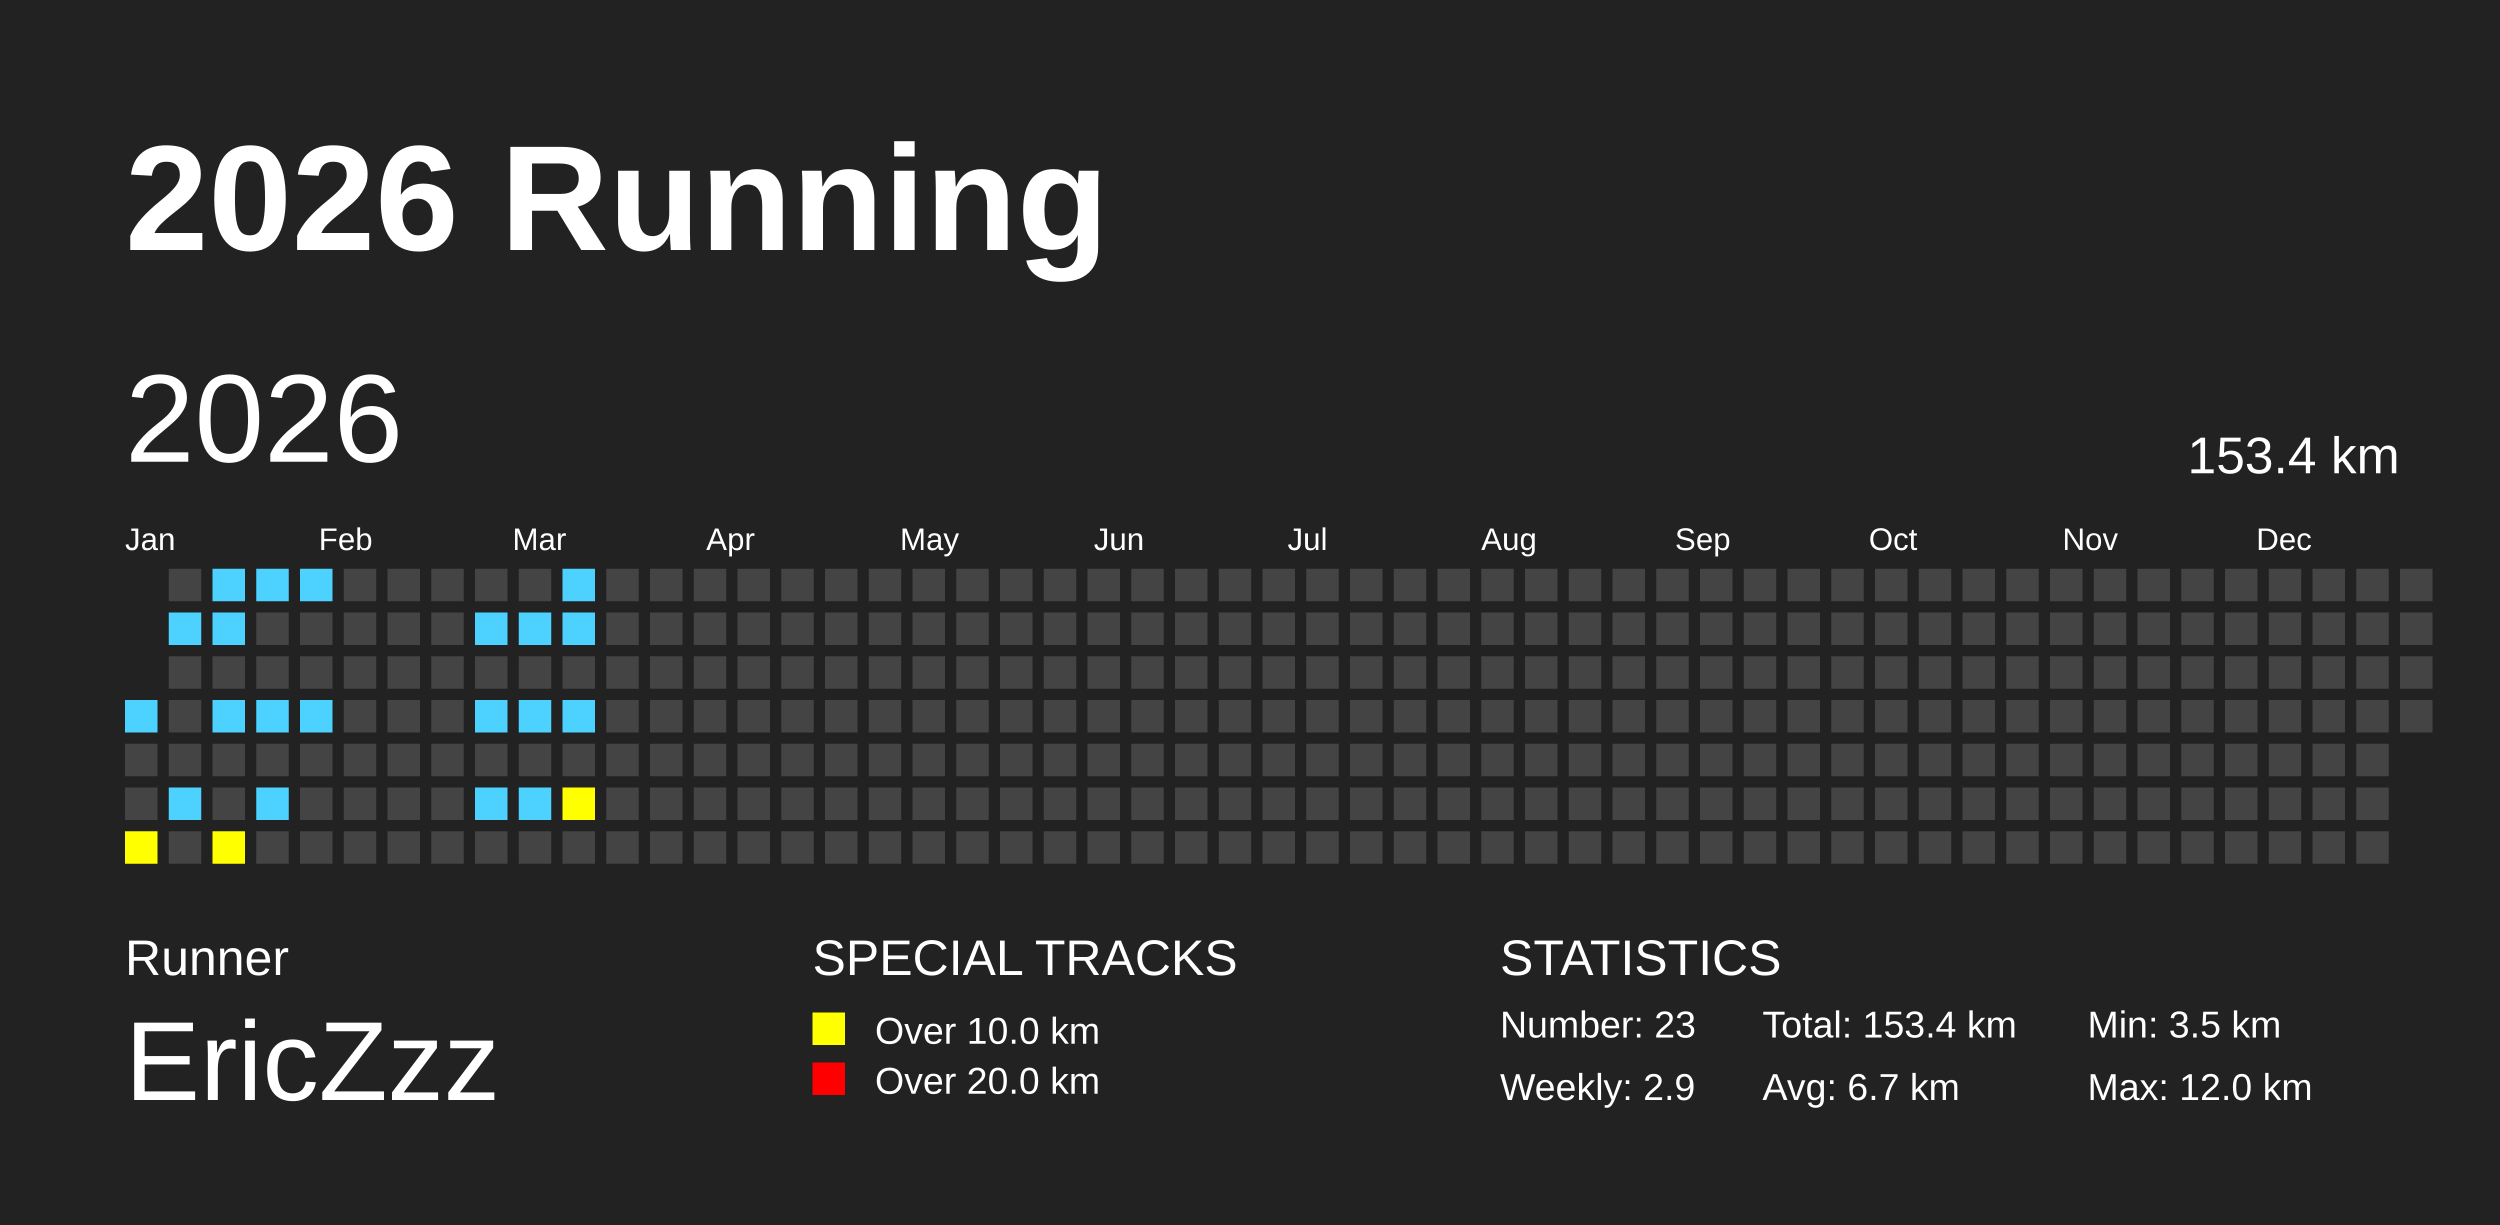
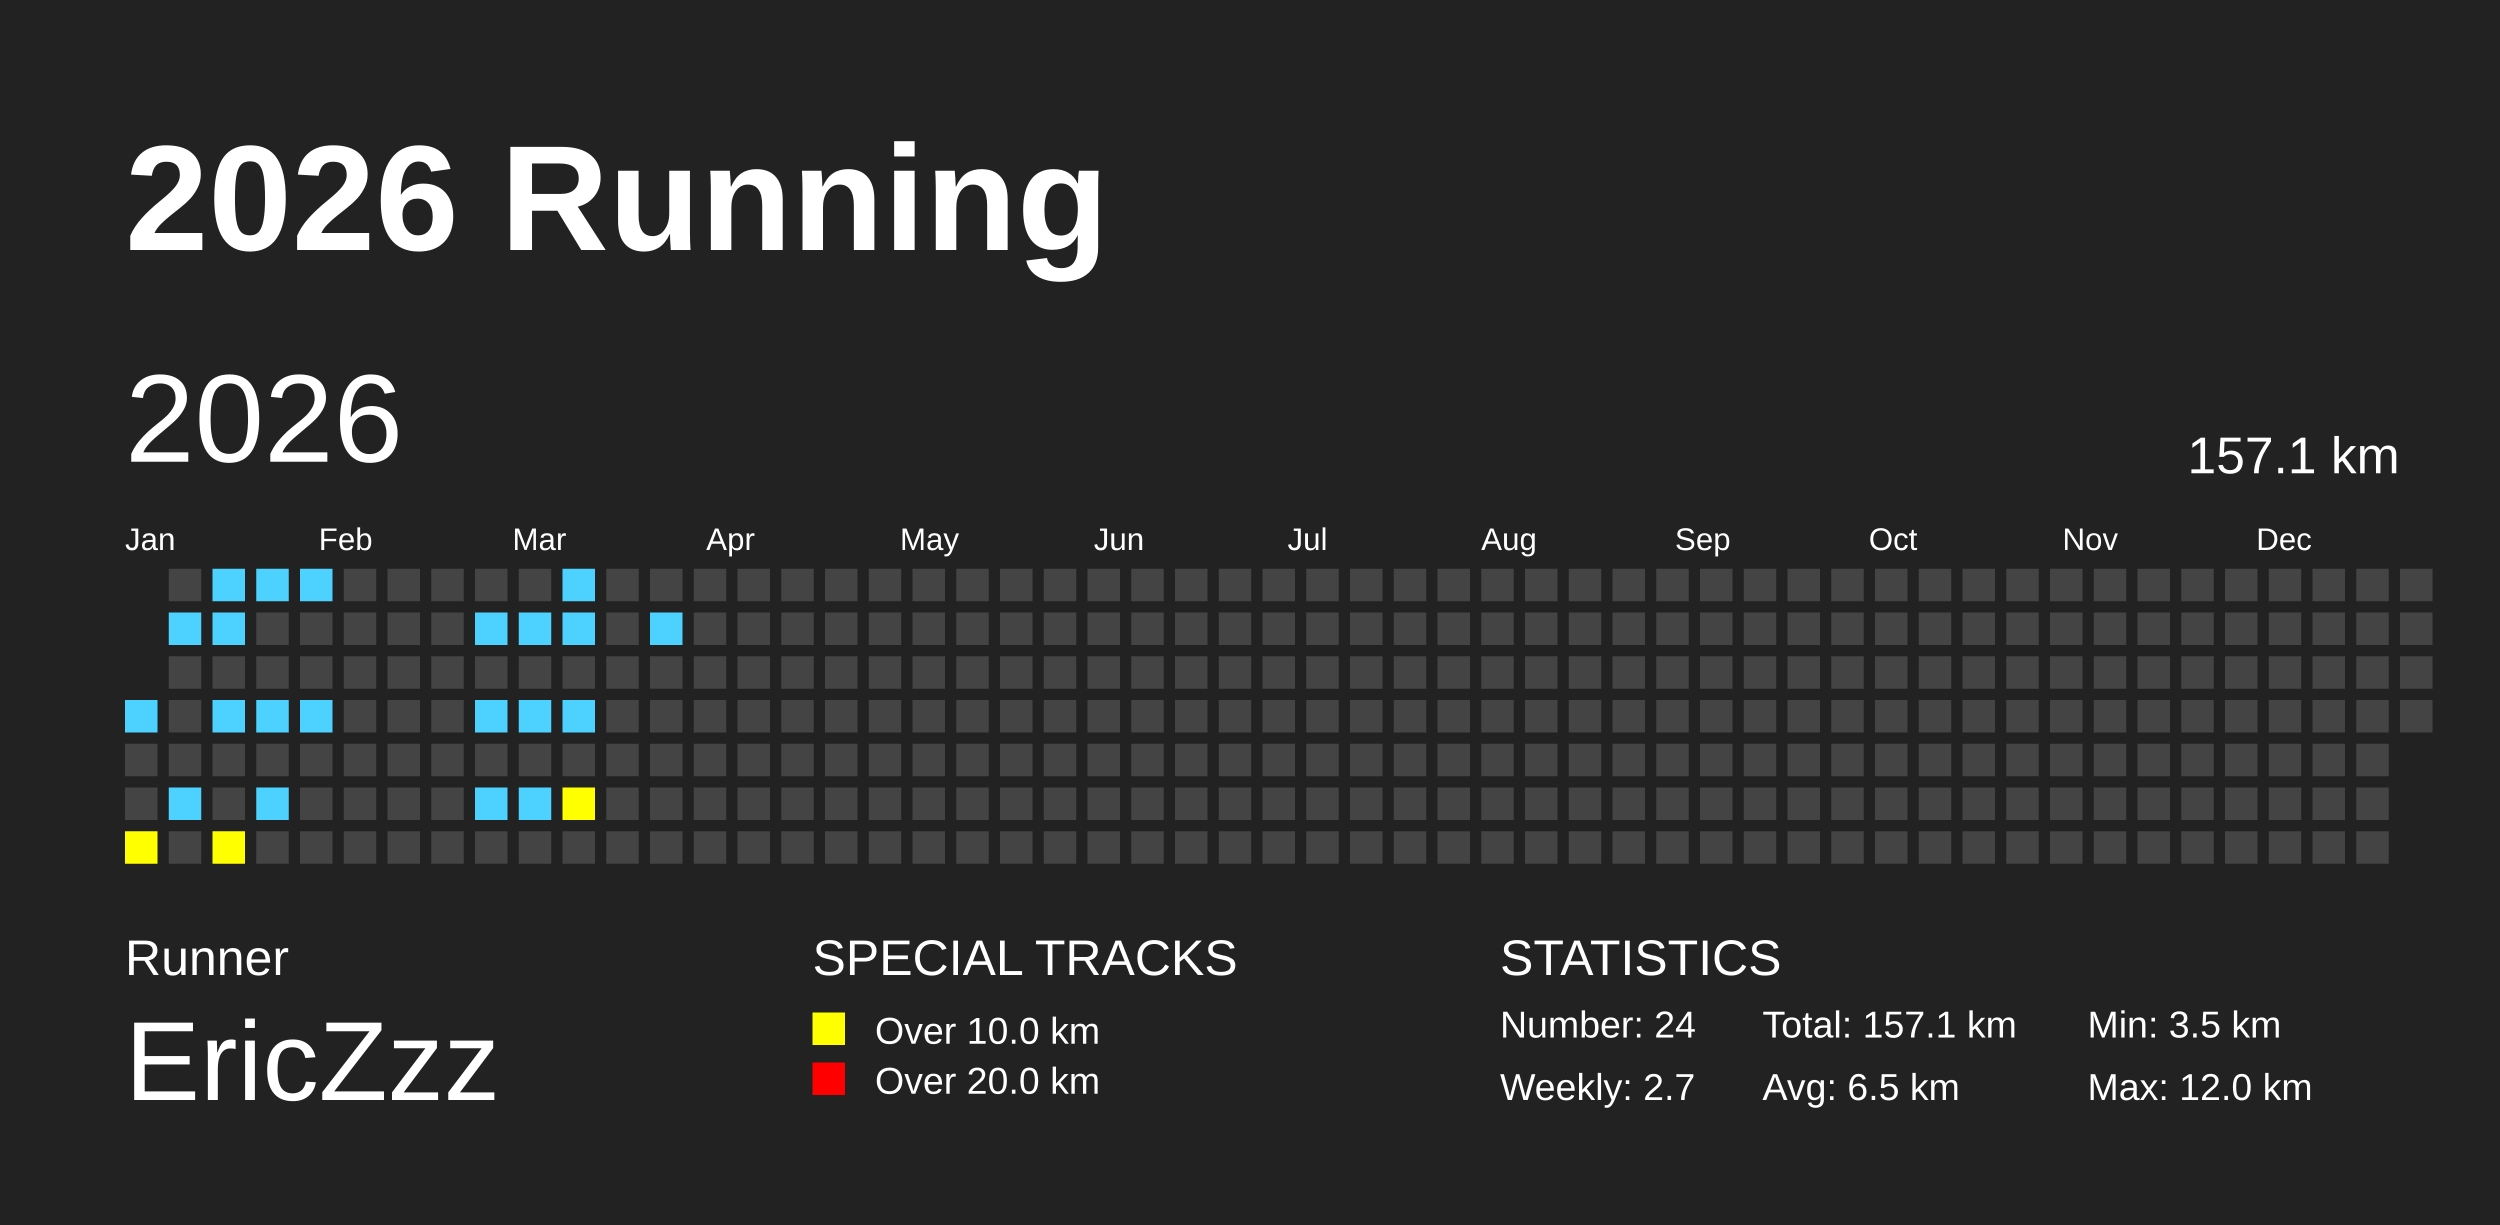
<svg xmlns="http://www.w3.org/2000/svg" baseProfile="full" height="98mm" version="1.1" viewBox="0,0,200,98" width="200mm">
  <defs />
  <rect fill="#222222" height="98" width="200" x="0" y="0" />
  <text fill="#FFFFFF" style="font-size:12px; font-family:Arial; font-weight:bold;" x="10" y="20">2026 Running</text>
  <text fill="#FFFFFF" style="font-size:4px; font-family:Arial" x="10" y="78">Runner</text>
  <text fill="#FFFFFF" style="font-size:9px; font-family:Arial" x="10" y="88">EricZzz</text>
  <text fill="#FFFFFF" style="font-size:4px; font-family:Arial" x="65" y="78">SPECIAL TRACKS</text>
  <rect fill="yellow" height="2.6" width="2.6" x="65" y="81" />
  <text fill="#FFFFFF" style="font-size:3px; font-family:Arial" x="70" y="83.5">Over 10.0 km</text>
  <rect fill="red" height="2.6" width="2.6" x="65" y="85" />
  <text fill="#FFFFFF" style="font-size:3px; font-family:Arial" x="70" y="87.5">Over 20.0 km</text>
  <text fill="#FFFFFF" style="font-size:4px; font-family:Arial" x="120" y="78">STATISTICS</text>
-   <text fill="#FFFFFF" style="font-size:3px; font-family:Arial" x="120" y="83">Number: 23</text>
-   <text fill="#FFFFFF" style="font-size:3px; font-family:Arial" x="120" y="88">Weekly: 2.9</text>
-   <text fill="#FFFFFF" style="font-size:3px; font-family:Arial" x="141" y="83">Total: 153.4 km</text>
-   <text fill="#FFFFFF" style="font-size:3px; font-family:Arial" x="141" y="88">Avg: 6.7 km</text>
+   <text fill="#FFFFFF" style="font-size:3px; font-family:Arial" x="120" y="83">Number: 24</text>
+   <text fill="#FFFFFF" style="font-size:3px; font-family:Arial" x="120" y="88">Weekly: 2.7</text>
+   <text fill="#FFFFFF" style="font-size:3px; font-family:Arial" x="141" y="83">Total: 157.1 km</text>
+   <text fill="#FFFFFF" style="font-size:3px; font-family:Arial" x="141" y="88">Avg: 6.5 km</text>
  <text fill="#FFFFFF" style="font-size:3px; font-family:Arial" x="167" y="83">Min: 3.5 km</text>
  <text fill="#FFFFFF" style="font-size:3px; font-family:Arial" x="167" y="88">Max: 12.0 km</text>
  <text dominant-baseline="hanging" fill="#FFFFFF" style="font-size:10.0px; font-family:Arial;" x="10" y="30">2026</text>
-   <text dominant-baseline="hanging" fill="#FFFFFF" style="font-size:4.125px; font-family:Arial;" x="175" y="35">153.4 km</text>
+   <text dominant-baseline="hanging" fill="#FFFFFF" style="font-size:4.125px; font-family:Arial;" x="175" y="35">157.1 km</text>
  <text fill="#FFFFFF" style="font-size:2.5px; font-family:Arial" x="10.0" y="44">Jan</text>
  <text fill="#FFFFFF" style="font-size:2.5px; font-family:Arial" x="25.5" y="44">Feb</text>
  <text fill="#FFFFFF" style="font-size:2.5px; font-family:Arial" x="41.0" y="44">Mar</text>
  <text fill="#FFFFFF" style="font-size:2.5px; font-family:Arial" x="56.5" y="44">Apr</text>
  <text fill="#FFFFFF" style="font-size:2.5px; font-family:Arial" x="72.0" y="44">May</text>
  <text fill="#FFFFFF" style="font-size:2.5px; font-family:Arial" x="87.5" y="44">Jun</text>
  <text fill="#FFFFFF" style="font-size:2.5px; font-family:Arial" x="103.0" y="44">Jul</text>
  <text fill="#FFFFFF" style="font-size:2.5px; font-family:Arial" x="118.5" y="44">Aug</text>
  <text fill="#FFFFFF" style="font-size:2.5px; font-family:Arial" x="134.0" y="44">Sep</text>
  <text fill="#FFFFFF" style="font-size:2.5px; font-family:Arial" x="149.5" y="44">Oct</text>
  <text fill="#FFFFFF" style="font-size:2.5px; font-family:Arial" x="165.0" y="44">Nov</text>
  <text fill="#FFFFFF" style="font-size:2.5px; font-family:Arial" x="180.5" y="44">Dec</text>
  <rect fill="#4DD2FF" height="2.6" width="2.6" x="10.0" y="56.0" />
  <rect fill="#444444" height="2.6" width="2.6" x="10.0" y="59.5" />
  <rect fill="#444444" height="2.6" width="2.6" x="10.0" y="63.0" />
  <rect fill="yellow" height="2.6" width="2.6" x="10.0" y="66.5" />
  <rect fill="#444444" height="2.6" width="2.6" x="13.5" y="45.5" />
  <rect fill="#4DD2FF" height="2.6" width="2.6" x="13.5" y="49.0" />
  <rect fill="#444444" height="2.6" width="2.6" x="13.5" y="52.5" />
  <rect fill="#444444" height="2.6" width="2.6" x="13.5" y="56.0" />
  <rect fill="#444444" height="2.6" width="2.6" x="13.5" y="59.5" />
  <rect fill="#4DD2FF" height="2.6" width="2.6" x="13.5" y="63.0" />
  <rect fill="#444444" height="2.6" width="2.6" x="13.5" y="66.5" />
  <rect fill="#4DD2FF" height="2.6" width="2.6" x="17.0" y="45.5" />
  <rect fill="#4DD2FF" height="2.6" width="2.6" x="17.0" y="49.0" />
  <rect fill="#444444" height="2.6" width="2.6" x="17.0" y="52.5" />
  <rect fill="#4DD2FF" height="2.6" width="2.6" x="17.0" y="56.0" />
  <rect fill="#444444" height="2.6" width="2.6" x="17.0" y="59.5" />
  <rect fill="#444444" height="2.6" width="2.6" x="17.0" y="63.0" />
  <rect fill="yellow" height="2.6" width="2.6" x="17.0" y="66.5" />
  <rect fill="#4DD2FF" height="2.6" width="2.6" x="20.5" y="45.5" />
  <rect fill="#444444" height="2.6" width="2.6" x="20.5" y="49.0" />
  <rect fill="#444444" height="2.6" width="2.6" x="20.5" y="52.5" />
  <rect fill="#4DD2FF" height="2.6" width="2.6" x="20.5" y="56.0" />
  <rect fill="#444444" height="2.6" width="2.6" x="20.5" y="59.5" />
  <rect fill="#4DD2FF" height="2.6" width="2.6" x="20.5" y="63.0" />
  <rect fill="#444444" height="2.6" width="2.6" x="20.5" y="66.5" />
  <rect fill="#4DD2FF" height="2.6" width="2.6" x="24.0" y="45.5" />
  <rect fill="#444444" height="2.6" width="2.6" x="24.0" y="49.0" />
  <rect fill="#444444" height="2.6" width="2.6" x="24.0" y="52.5" />
  <rect fill="#4DD2FF" height="2.6" width="2.6" x="24.0" y="56.0" />
  <rect fill="#444444" height="2.6" width="2.6" x="24.0" y="59.5" />
  <rect fill="#444444" height="2.6" width="2.6" x="24.0" y="63.0" />
  <rect fill="#444444" height="2.6" width="2.6" x="24.0" y="66.5" />
  <rect fill="#444444" height="2.6" width="2.6" x="27.5" y="45.5" />
  <rect fill="#444444" height="2.6" width="2.6" x="27.5" y="49.0" />
  <rect fill="#444444" height="2.6" width="2.6" x="27.5" y="52.5" />
  <rect fill="#444444" height="2.6" width="2.6" x="27.5" y="56.0" />
  <rect fill="#444444" height="2.6" width="2.6" x="27.5" y="59.5" />
  <rect fill="#444444" height="2.6" width="2.6" x="27.5" y="63.0" />
  <rect fill="#444444" height="2.6" width="2.6" x="27.5" y="66.5" />
  <rect fill="#444444" height="2.6" width="2.6" x="31.0" y="45.5" />
  <rect fill="#444444" height="2.6" width="2.6" x="31.0" y="49.0" />
  <rect fill="#444444" height="2.6" width="2.6" x="31.0" y="52.5" />
  <rect fill="#444444" height="2.6" width="2.6" x="31.0" y="56.0" />
  <rect fill="#444444" height="2.6" width="2.6" x="31.0" y="59.5" />
  <rect fill="#444444" height="2.6" width="2.6" x="31.0" y="63.0" />
  <rect fill="#444444" height="2.6" width="2.6" x="31.0" y="66.5" />
  <rect fill="#444444" height="2.6" width="2.6" x="34.5" y="45.5" />
  <rect fill="#444444" height="2.6" width="2.6" x="34.5" y="49.0" />
  <rect fill="#444444" height="2.6" width="2.6" x="34.5" y="52.5" />
  <rect fill="#444444" height="2.6" width="2.6" x="34.5" y="56.0" />
  <rect fill="#444444" height="2.6" width="2.6" x="34.5" y="59.5" />
  <rect fill="#444444" height="2.6" width="2.6" x="34.5" y="63.0" />
  <rect fill="#444444" height="2.6" width="2.6" x="34.5" y="66.5" />
  <rect fill="#444444" height="2.6" width="2.6" x="38.0" y="45.5" />
  <rect fill="#4DD2FF" height="2.6" width="2.6" x="38.0" y="49.0" />
  <rect fill="#444444" height="2.6" width="2.6" x="38.0" y="52.5" />
  <rect fill="#4DD2FF" height="2.6" width="2.6" x="38.0" y="56.0" />
  <rect fill="#444444" height="2.6" width="2.6" x="38.0" y="59.5" />
  <rect fill="#4DD2FF" height="2.6" width="2.6" x="38.0" y="63.0" />
  <rect fill="#444444" height="2.6" width="2.6" x="38.0" y="66.5" />
  <rect fill="#444444" height="2.6" width="2.6" x="41.5" y="45.5" />
  <rect fill="#4DD2FF" height="2.6" width="2.6" x="41.5" y="49.0" />
  <rect fill="#444444" height="2.6" width="2.6" x="41.5" y="52.5" />
  <rect fill="#4DD2FF" height="2.6" width="2.6" x="41.5" y="56.0" />
  <rect fill="#444444" height="2.6" width="2.6" x="41.5" y="59.5" />
  <rect fill="#4DD2FF" height="2.6" width="2.6" x="41.5" y="63.0" />
  <rect fill="#444444" height="2.6" width="2.6" x="41.5" y="66.5" />
  <rect fill="#4DD2FF" height="2.6" width="2.6" x="45.0" y="45.5" />
  <rect fill="#4DD2FF" height="2.6" width="2.6" x="45.0" y="49.0" />
  <rect fill="#444444" height="2.6" width="2.6" x="45.0" y="52.5" />
  <rect fill="#4DD2FF" height="2.6" width="2.6" x="45.0" y="56.0" />
  <rect fill="#444444" height="2.6" width="2.6" x="45.0" y="59.5" />
  <rect fill="yellow" height="2.6" width="2.6" x="45.0" y="63.0" />
  <rect fill="#444444" height="2.6" width="2.6" x="45.0" y="66.5" />
  <rect fill="#444444" height="2.6" width="2.6" x="48.5" y="45.5" />
  <rect fill="#444444" height="2.6" width="2.6" x="48.5" y="49.0" />
  <rect fill="#444444" height="2.6" width="2.6" x="48.5" y="52.5" />
  <rect fill="#444444" height="2.6" width="2.6" x="48.5" y="56.0" />
  <rect fill="#444444" height="2.6" width="2.6" x="48.5" y="59.5" />
  <rect fill="#444444" height="2.6" width="2.6" x="48.5" y="63.0" />
  <rect fill="#444444" height="2.6" width="2.6" x="48.5" y="66.5" />
  <rect fill="#444444" height="2.6" width="2.6" x="52.0" y="45.5" />
-   <rect fill="#444444" height="2.6" width="2.6" x="52.0" y="49.0" />
+   <rect fill="#4DD2FF" height="2.6" width="2.6" x="52.0" y="49.0" />
  <rect fill="#444444" height="2.6" width="2.6" x="52.0" y="52.5" />
  <rect fill="#444444" height="2.6" width="2.6" x="52.0" y="56.0" />
  <rect fill="#444444" height="2.6" width="2.6" x="52.0" y="59.5" />
  <rect fill="#444444" height="2.6" width="2.6" x="52.0" y="63.0" />
  <rect fill="#444444" height="2.6" width="2.6" x="52.0" y="66.5" />
  <rect fill="#444444" height="2.6" width="2.6" x="55.5" y="45.5" />
  <rect fill="#444444" height="2.6" width="2.6" x="55.5" y="49.0" />
  <rect fill="#444444" height="2.6" width="2.6" x="55.5" y="52.5" />
  <rect fill="#444444" height="2.6" width="2.6" x="55.5" y="56.0" />
  <rect fill="#444444" height="2.6" width="2.6" x="55.5" y="59.5" />
  <rect fill="#444444" height="2.6" width="2.6" x="55.5" y="63.0" />
  <rect fill="#444444" height="2.6" width="2.6" x="55.5" y="66.5" />
  <rect fill="#444444" height="2.6" width="2.6" x="59.0" y="45.5" />
  <rect fill="#444444" height="2.6" width="2.6" x="59.0" y="49.0" />
  <rect fill="#444444" height="2.6" width="2.6" x="59.0" y="52.5" />
  <rect fill="#444444" height="2.6" width="2.6" x="59.0" y="56.0" />
  <rect fill="#444444" height="2.6" width="2.6" x="59.0" y="59.5" />
  <rect fill="#444444" height="2.6" width="2.6" x="59.0" y="63.0" />
  <rect fill="#444444" height="2.6" width="2.6" x="59.0" y="66.5" />
  <rect fill="#444444" height="2.6" width="2.6" x="62.5" y="45.5" />
  <rect fill="#444444" height="2.6" width="2.6" x="62.5" y="49.0" />
  <rect fill="#444444" height="2.6" width="2.6" x="62.5" y="52.5" />
  <rect fill="#444444" height="2.6" width="2.6" x="62.5" y="56.0" />
  <rect fill="#444444" height="2.6" width="2.6" x="62.5" y="59.5" />
  <rect fill="#444444" height="2.6" width="2.6" x="62.5" y="63.0" />
  <rect fill="#444444" height="2.6" width="2.6" x="62.5" y="66.5" />
  <rect fill="#444444" height="2.6" width="2.6" x="66.0" y="45.5" />
  <rect fill="#444444" height="2.6" width="2.6" x="66.0" y="49.0" />
  <rect fill="#444444" height="2.6" width="2.6" x="66.0" y="52.5" />
  <rect fill="#444444" height="2.6" width="2.6" x="66.0" y="56.0" />
  <rect fill="#444444" height="2.6" width="2.6" x="66.0" y="59.5" />
  <rect fill="#444444" height="2.6" width="2.6" x="66.0" y="63.0" />
  <rect fill="#444444" height="2.6" width="2.6" x="66.0" y="66.5" />
  <rect fill="#444444" height="2.6" width="2.6" x="69.5" y="45.5" />
  <rect fill="#444444" height="2.6" width="2.6" x="69.5" y="49.0" />
  <rect fill="#444444" height="2.6" width="2.6" x="69.5" y="52.5" />
  <rect fill="#444444" height="2.6" width="2.6" x="69.5" y="56.0" />
  <rect fill="#444444" height="2.6" width="2.6" x="69.5" y="59.5" />
  <rect fill="#444444" height="2.6" width="2.6" x="69.5" y="63.0" />
  <rect fill="#444444" height="2.6" width="2.6" x="69.5" y="66.5" />
  <rect fill="#444444" height="2.6" width="2.6" x="73.0" y="45.5" />
  <rect fill="#444444" height="2.6" width="2.6" x="73.0" y="49.0" />
  <rect fill="#444444" height="2.6" width="2.6" x="73.0" y="52.5" />
  <rect fill="#444444" height="2.6" width="2.6" x="73.0" y="56.0" />
  <rect fill="#444444" height="2.6" width="2.6" x="73.0" y="59.5" />
  <rect fill="#444444" height="2.6" width="2.6" x="73.0" y="63.0" />
  <rect fill="#444444" height="2.6" width="2.6" x="73.0" y="66.5" />
  <rect fill="#444444" height="2.6" width="2.6" x="76.5" y="45.5" />
  <rect fill="#444444" height="2.6" width="2.6" x="76.5" y="49.0" />
  <rect fill="#444444" height="2.6" width="2.6" x="76.5" y="52.5" />
  <rect fill="#444444" height="2.6" width="2.6" x="76.5" y="56.0" />
  <rect fill="#444444" height="2.6" width="2.6" x="76.5" y="59.5" />
  <rect fill="#444444" height="2.6" width="2.6" x="76.5" y="63.0" />
  <rect fill="#444444" height="2.6" width="2.6" x="76.5" y="66.5" />
  <rect fill="#444444" height="2.6" width="2.6" x="80.0" y="45.5" />
  <rect fill="#444444" height="2.6" width="2.6" x="80.0" y="49.0" />
  <rect fill="#444444" height="2.6" width="2.6" x="80.0" y="52.5" />
  <rect fill="#444444" height="2.6" width="2.6" x="80.0" y="56.0" />
  <rect fill="#444444" height="2.6" width="2.6" x="80.0" y="59.5" />
  <rect fill="#444444" height="2.6" width="2.6" x="80.0" y="63.0" />
  <rect fill="#444444" height="2.6" width="2.6" x="80.0" y="66.5" />
  <rect fill="#444444" height="2.6" width="2.6" x="83.5" y="45.5" />
  <rect fill="#444444" height="2.6" width="2.6" x="83.5" y="49.0" />
  <rect fill="#444444" height="2.6" width="2.6" x="83.5" y="52.5" />
  <rect fill="#444444" height="2.6" width="2.6" x="83.5" y="56.0" />
  <rect fill="#444444" height="2.6" width="2.6" x="83.5" y="59.5" />
  <rect fill="#444444" height="2.6" width="2.6" x="83.5" y="63.0" />
  <rect fill="#444444" height="2.6" width="2.6" x="83.5" y="66.5" />
  <rect fill="#444444" height="2.6" width="2.6" x="87.0" y="45.5" />
  <rect fill="#444444" height="2.6" width="2.6" x="87.0" y="49.0" />
  <rect fill="#444444" height="2.6" width="2.6" x="87.0" y="52.5" />
  <rect fill="#444444" height="2.6" width="2.6" x="87.0" y="56.0" />
  <rect fill="#444444" height="2.6" width="2.6" x="87.0" y="59.5" />
  <rect fill="#444444" height="2.6" width="2.6" x="87.0" y="63.0" />
  <rect fill="#444444" height="2.6" width="2.6" x="87.0" y="66.5" />
  <rect fill="#444444" height="2.6" width="2.6" x="90.5" y="45.5" />
  <rect fill="#444444" height="2.6" width="2.6" x="90.5" y="49.0" />
  <rect fill="#444444" height="2.6" width="2.6" x="90.5" y="52.5" />
  <rect fill="#444444" height="2.6" width="2.6" x="90.5" y="56.0" />
  <rect fill="#444444" height="2.6" width="2.6" x="90.5" y="59.5" />
  <rect fill="#444444" height="2.6" width="2.6" x="90.5" y="63.0" />
  <rect fill="#444444" height="2.6" width="2.6" x="90.5" y="66.5" />
  <rect fill="#444444" height="2.6" width="2.6" x="94.0" y="45.5" />
  <rect fill="#444444" height="2.6" width="2.6" x="94.0" y="49.0" />
  <rect fill="#444444" height="2.6" width="2.6" x="94.0" y="52.5" />
  <rect fill="#444444" height="2.6" width="2.6" x="94.0" y="56.0" />
  <rect fill="#444444" height="2.6" width="2.6" x="94.0" y="59.5" />
  <rect fill="#444444" height="2.6" width="2.6" x="94.0" y="63.0" />
  <rect fill="#444444" height="2.6" width="2.6" x="94.0" y="66.5" />
  <rect fill="#444444" height="2.6" width="2.6" x="97.5" y="45.5" />
  <rect fill="#444444" height="2.6" width="2.6" x="97.5" y="49.0" />
  <rect fill="#444444" height="2.6" width="2.6" x="97.5" y="52.5" />
  <rect fill="#444444" height="2.6" width="2.6" x="97.5" y="56.0" />
  <rect fill="#444444" height="2.6" width="2.6" x="97.5" y="59.5" />
  <rect fill="#444444" height="2.6" width="2.6" x="97.5" y="63.0" />
  <rect fill="#444444" height="2.6" width="2.6" x="97.5" y="66.5" />
  <rect fill="#444444" height="2.6" width="2.6" x="101.0" y="45.5" />
  <rect fill="#444444" height="2.6" width="2.6" x="101.0" y="49.0" />
  <rect fill="#444444" height="2.6" width="2.6" x="101.0" y="52.5" />
  <rect fill="#444444" height="2.6" width="2.6" x="101.0" y="56.0" />
  <rect fill="#444444" height="2.6" width="2.6" x="101.0" y="59.5" />
  <rect fill="#444444" height="2.6" width="2.6" x="101.0" y="63.0" />
  <rect fill="#444444" height="2.6" width="2.6" x="101.0" y="66.5" />
  <rect fill="#444444" height="2.6" width="2.6" x="104.5" y="45.5" />
  <rect fill="#444444" height="2.6" width="2.6" x="104.5" y="49.0" />
  <rect fill="#444444" height="2.6" width="2.6" x="104.5" y="52.5" />
  <rect fill="#444444" height="2.6" width="2.6" x="104.5" y="56.0" />
  <rect fill="#444444" height="2.6" width="2.6" x="104.5" y="59.5" />
  <rect fill="#444444" height="2.6" width="2.6" x="104.5" y="63.0" />
  <rect fill="#444444" height="2.6" width="2.6" x="104.5" y="66.5" />
  <rect fill="#444444" height="2.6" width="2.6" x="108.0" y="45.5" />
  <rect fill="#444444" height="2.6" width="2.6" x="108.0" y="49.0" />
  <rect fill="#444444" height="2.6" width="2.6" x="108.0" y="52.5" />
  <rect fill="#444444" height="2.6" width="2.6" x="108.0" y="56.0" />
  <rect fill="#444444" height="2.6" width="2.6" x="108.0" y="59.5" />
  <rect fill="#444444" height="2.6" width="2.6" x="108.0" y="63.0" />
  <rect fill="#444444" height="2.6" width="2.6" x="108.0" y="66.5" />
  <rect fill="#444444" height="2.6" width="2.6" x="111.5" y="45.5" />
  <rect fill="#444444" height="2.6" width="2.6" x="111.5" y="49.0" />
  <rect fill="#444444" height="2.6" width="2.6" x="111.5" y="52.5" />
  <rect fill="#444444" height="2.6" width="2.6" x="111.5" y="56.0" />
  <rect fill="#444444" height="2.6" width="2.6" x="111.5" y="59.5" />
  <rect fill="#444444" height="2.6" width="2.6" x="111.5" y="63.0" />
  <rect fill="#444444" height="2.6" width="2.6" x="111.5" y="66.5" />
  <rect fill="#444444" height="2.6" width="2.6" x="115.0" y="45.5" />
  <rect fill="#444444" height="2.6" width="2.6" x="115.0" y="49.0" />
  <rect fill="#444444" height="2.6" width="2.6" x="115.0" y="52.5" />
  <rect fill="#444444" height="2.6" width="2.6" x="115.0" y="56.0" />
  <rect fill="#444444" height="2.6" width="2.6" x="115.0" y="59.5" />
  <rect fill="#444444" height="2.6" width="2.6" x="115.0" y="63.0" />
  <rect fill="#444444" height="2.6" width="2.6" x="115.0" y="66.5" />
  <rect fill="#444444" height="2.6" width="2.6" x="118.5" y="45.5" />
  <rect fill="#444444" height="2.6" width="2.6" x="118.5" y="49.0" />
  <rect fill="#444444" height="2.6" width="2.6" x="118.5" y="52.5" />
  <rect fill="#444444" height="2.6" width="2.6" x="118.5" y="56.0" />
  <rect fill="#444444" height="2.6" width="2.6" x="118.5" y="59.5" />
  <rect fill="#444444" height="2.6" width="2.6" x="118.5" y="63.0" />
  <rect fill="#444444" height="2.6" width="2.6" x="118.5" y="66.5" />
  <rect fill="#444444" height="2.6" width="2.6" x="122.0" y="45.5" />
  <rect fill="#444444" height="2.6" width="2.6" x="122.0" y="49.0" />
  <rect fill="#444444" height="2.6" width="2.6" x="122.0" y="52.5" />
  <rect fill="#444444" height="2.6" width="2.6" x="122.0" y="56.0" />
  <rect fill="#444444" height="2.6" width="2.6" x="122.0" y="59.5" />
  <rect fill="#444444" height="2.6" width="2.6" x="122.0" y="63.0" />
  <rect fill="#444444" height="2.6" width="2.6" x="122.0" y="66.5" />
  <rect fill="#444444" height="2.6" width="2.6" x="125.5" y="45.5" />
  <rect fill="#444444" height="2.6" width="2.6" x="125.5" y="49.0" />
  <rect fill="#444444" height="2.6" width="2.6" x="125.5" y="52.5" />
  <rect fill="#444444" height="2.6" width="2.6" x="125.5" y="56.0" />
  <rect fill="#444444" height="2.6" width="2.6" x="125.5" y="59.5" />
  <rect fill="#444444" height="2.6" width="2.6" x="125.5" y="63.0" />
  <rect fill="#444444" height="2.6" width="2.6" x="125.5" y="66.5" />
  <rect fill="#444444" height="2.6" width="2.6" x="129.0" y="45.5" />
  <rect fill="#444444" height="2.6" width="2.6" x="129.0" y="49.0" />
  <rect fill="#444444" height="2.6" width="2.6" x="129.0" y="52.5" />
  <rect fill="#444444" height="2.6" width="2.6" x="129.0" y="56.0" />
  <rect fill="#444444" height="2.6" width="2.6" x="129.0" y="59.5" />
  <rect fill="#444444" height="2.6" width="2.6" x="129.0" y="63.0" />
  <rect fill="#444444" height="2.6" width="2.6" x="129.0" y="66.5" />
  <rect fill="#444444" height="2.6" width="2.6" x="132.5" y="45.5" />
  <rect fill="#444444" height="2.6" width="2.6" x="132.5" y="49.0" />
  <rect fill="#444444" height="2.6" width="2.6" x="132.5" y="52.5" />
  <rect fill="#444444" height="2.6" width="2.6" x="132.5" y="56.0" />
  <rect fill="#444444" height="2.6" width="2.6" x="132.5" y="59.5" />
  <rect fill="#444444" height="2.6" width="2.6" x="132.5" y="63.0" />
  <rect fill="#444444" height="2.6" width="2.6" x="132.5" y="66.5" />
  <rect fill="#444444" height="2.6" width="2.6" x="136.0" y="45.5" />
  <rect fill="#444444" height="2.6" width="2.6" x="136.0" y="49.0" />
  <rect fill="#444444" height="2.6" width="2.6" x="136.0" y="52.5" />
  <rect fill="#444444" height="2.6" width="2.6" x="136.0" y="56.0" />
  <rect fill="#444444" height="2.6" width="2.6" x="136.0" y="59.5" />
  <rect fill="#444444" height="2.6" width="2.6" x="136.0" y="63.0" />
  <rect fill="#444444" height="2.6" width="2.6" x="136.0" y="66.5" />
  <rect fill="#444444" height="2.6" width="2.6" x="139.5" y="45.5" />
  <rect fill="#444444" height="2.6" width="2.6" x="139.5" y="49.0" />
  <rect fill="#444444" height="2.6" width="2.6" x="139.5" y="52.5" />
  <rect fill="#444444" height="2.6" width="2.6" x="139.5" y="56.0" />
  <rect fill="#444444" height="2.6" width="2.6" x="139.5" y="59.5" />
  <rect fill="#444444" height="2.6" width="2.6" x="139.5" y="63.0" />
  <rect fill="#444444" height="2.6" width="2.6" x="139.5" y="66.5" />
  <rect fill="#444444" height="2.6" width="2.6" x="143.0" y="45.5" />
  <rect fill="#444444" height="2.6" width="2.6" x="143.0" y="49.0" />
  <rect fill="#444444" height="2.6" width="2.6" x="143.0" y="52.5" />
  <rect fill="#444444" height="2.6" width="2.6" x="143.0" y="56.0" />
  <rect fill="#444444" height="2.6" width="2.6" x="143.0" y="59.5" />
  <rect fill="#444444" height="2.6" width="2.6" x="143.0" y="63.0" />
  <rect fill="#444444" height="2.6" width="2.6" x="143.0" y="66.5" />
  <rect fill="#444444" height="2.6" width="2.6" x="146.5" y="45.5" />
  <rect fill="#444444" height="2.6" width="2.6" x="146.5" y="49.0" />
  <rect fill="#444444" height="2.6" width="2.6" x="146.5" y="52.5" />
  <rect fill="#444444" height="2.6" width="2.6" x="146.5" y="56.0" />
  <rect fill="#444444" height="2.6" width="2.6" x="146.5" y="59.5" />
  <rect fill="#444444" height="2.6" width="2.6" x="146.5" y="63.0" />
  <rect fill="#444444" height="2.6" width="2.6" x="146.5" y="66.5" />
  <rect fill="#444444" height="2.6" width="2.6" x="150.0" y="45.5" />
  <rect fill="#444444" height="2.6" width="2.6" x="150.0" y="49.0" />
  <rect fill="#444444" height="2.6" width="2.6" x="150.0" y="52.5" />
  <rect fill="#444444" height="2.6" width="2.6" x="150.0" y="56.0" />
  <rect fill="#444444" height="2.6" width="2.6" x="150.0" y="59.5" />
  <rect fill="#444444" height="2.6" width="2.6" x="150.0" y="63.0" />
  <rect fill="#444444" height="2.6" width="2.6" x="150.0" y="66.5" />
  <rect fill="#444444" height="2.6" width="2.6" x="153.5" y="45.5" />
  <rect fill="#444444" height="2.6" width="2.6" x="153.5" y="49.0" />
  <rect fill="#444444" height="2.6" width="2.6" x="153.5" y="52.5" />
  <rect fill="#444444" height="2.6" width="2.6" x="153.5" y="56.0" />
  <rect fill="#444444" height="2.6" width="2.6" x="153.5" y="59.5" />
  <rect fill="#444444" height="2.6" width="2.6" x="153.5" y="63.0" />
  <rect fill="#444444" height="2.6" width="2.6" x="153.5" y="66.5" />
  <rect fill="#444444" height="2.6" width="2.6" x="157.0" y="45.5" />
  <rect fill="#444444" height="2.6" width="2.6" x="157.0" y="49.0" />
  <rect fill="#444444" height="2.6" width="2.6" x="157.0" y="52.5" />
  <rect fill="#444444" height="2.6" width="2.6" x="157.0" y="56.0" />
  <rect fill="#444444" height="2.6" width="2.6" x="157.0" y="59.5" />
  <rect fill="#444444" height="2.6" width="2.6" x="157.0" y="63.0" />
  <rect fill="#444444" height="2.6" width="2.6" x="157.0" y="66.5" />
  <rect fill="#444444" height="2.6" width="2.6" x="160.5" y="45.5" />
  <rect fill="#444444" height="2.6" width="2.6" x="160.5" y="49.0" />
  <rect fill="#444444" height="2.6" width="2.6" x="160.5" y="52.5" />
  <rect fill="#444444" height="2.6" width="2.6" x="160.5" y="56.0" />
  <rect fill="#444444" height="2.6" width="2.6" x="160.5" y="59.5" />
  <rect fill="#444444" height="2.6" width="2.6" x="160.5" y="63.0" />
  <rect fill="#444444" height="2.6" width="2.6" x="160.5" y="66.5" />
  <rect fill="#444444" height="2.6" width="2.6" x="164.0" y="45.5" />
  <rect fill="#444444" height="2.6" width="2.6" x="164.0" y="49.0" />
  <rect fill="#444444" height="2.6" width="2.6" x="164.0" y="52.5" />
  <rect fill="#444444" height="2.6" width="2.6" x="164.0" y="56.0" />
  <rect fill="#444444" height="2.6" width="2.6" x="164.0" y="59.5" />
  <rect fill="#444444" height="2.6" width="2.6" x="164.0" y="63.0" />
  <rect fill="#444444" height="2.6" width="2.6" x="164.0" y="66.5" />
  <rect fill="#444444" height="2.6" width="2.6" x="167.5" y="45.5" />
  <rect fill="#444444" height="2.6" width="2.6" x="167.5" y="49.0" />
  <rect fill="#444444" height="2.6" width="2.6" x="167.5" y="52.5" />
  <rect fill="#444444" height="2.6" width="2.6" x="167.5" y="56.0" />
  <rect fill="#444444" height="2.6" width="2.6" x="167.5" y="59.5" />
  <rect fill="#444444" height="2.6" width="2.6" x="167.5" y="63.0" />
  <rect fill="#444444" height="2.6" width="2.6" x="167.5" y="66.5" />
  <rect fill="#444444" height="2.6" width="2.6" x="171.0" y="45.5" />
  <rect fill="#444444" height="2.6" width="2.6" x="171.0" y="49.0" />
  <rect fill="#444444" height="2.6" width="2.6" x="171.0" y="52.5" />
  <rect fill="#444444" height="2.6" width="2.6" x="171.0" y="56.0" />
  <rect fill="#444444" height="2.6" width="2.6" x="171.0" y="59.5" />
  <rect fill="#444444" height="2.6" width="2.6" x="171.0" y="63.0" />
  <rect fill="#444444" height="2.6" width="2.6" x="171.0" y="66.5" />
  <rect fill="#444444" height="2.6" width="2.6" x="174.5" y="45.5" />
  <rect fill="#444444" height="2.6" width="2.6" x="174.5" y="49.0" />
  <rect fill="#444444" height="2.6" width="2.6" x="174.5" y="52.5" />
  <rect fill="#444444" height="2.6" width="2.6" x="174.5" y="56.0" />
  <rect fill="#444444" height="2.6" width="2.6" x="174.5" y="59.5" />
  <rect fill="#444444" height="2.6" width="2.6" x="174.5" y="63.0" />
  <rect fill="#444444" height="2.6" width="2.6" x="174.5" y="66.5" />
  <rect fill="#444444" height="2.6" width="2.6" x="178.0" y="45.5" />
  <rect fill="#444444" height="2.6" width="2.6" x="178.0" y="49.0" />
  <rect fill="#444444" height="2.6" width="2.6" x="178.0" y="52.5" />
  <rect fill="#444444" height="2.6" width="2.6" x="178.0" y="56.0" />
  <rect fill="#444444" height="2.6" width="2.6" x="178.0" y="59.5" />
  <rect fill="#444444" height="2.6" width="2.6" x="178.0" y="63.0" />
  <rect fill="#444444" height="2.6" width="2.6" x="178.0" y="66.5" />
  <rect fill="#444444" height="2.6" width="2.6" x="181.5" y="45.5" />
  <rect fill="#444444" height="2.6" width="2.6" x="181.5" y="49.0" />
  <rect fill="#444444" height="2.6" width="2.6" x="181.5" y="52.5" />
  <rect fill="#444444" height="2.6" width="2.6" x="181.5" y="56.0" />
  <rect fill="#444444" height="2.6" width="2.6" x="181.5" y="59.5" />
  <rect fill="#444444" height="2.6" width="2.6" x="181.5" y="63.0" />
  <rect fill="#444444" height="2.6" width="2.6" x="181.5" y="66.5" />
  <rect fill="#444444" height="2.6" width="2.6" x="185.0" y="45.5" />
  <rect fill="#444444" height="2.6" width="2.6" x="185.0" y="49.0" />
  <rect fill="#444444" height="2.6" width="2.6" x="185.0" y="52.5" />
  <rect fill="#444444" height="2.6" width="2.6" x="185.0" y="56.0" />
  <rect fill="#444444" height="2.6" width="2.6" x="185.0" y="59.5" />
  <rect fill="#444444" height="2.6" width="2.6" x="185.0" y="63.0" />
  <rect fill="#444444" height="2.6" width="2.6" x="185.0" y="66.5" />
  <rect fill="#444444" height="2.6" width="2.6" x="188.5" y="45.5" />
  <rect fill="#444444" height="2.6" width="2.6" x="188.5" y="49.0" />
  <rect fill="#444444" height="2.6" width="2.6" x="188.5" y="52.5" />
  <rect fill="#444444" height="2.6" width="2.6" x="188.5" y="56.0" />
  <rect fill="#444444" height="2.6" width="2.6" x="188.5" y="59.5" />
  <rect fill="#444444" height="2.6" width="2.6" x="188.5" y="63.0" />
  <rect fill="#444444" height="2.6" width="2.6" x="188.5" y="66.5" />
  <rect fill="#444444" height="2.6" width="2.6" x="192.0" y="45.5" />
  <rect fill="#444444" height="2.6" width="2.6" x="192.0" y="49.0" />
  <rect fill="#444444" height="2.6" width="2.6" x="192.0" y="52.5" />
  <rect fill="#444444" height="2.6" width="2.6" x="192.0" y="56.0" />
</svg>
